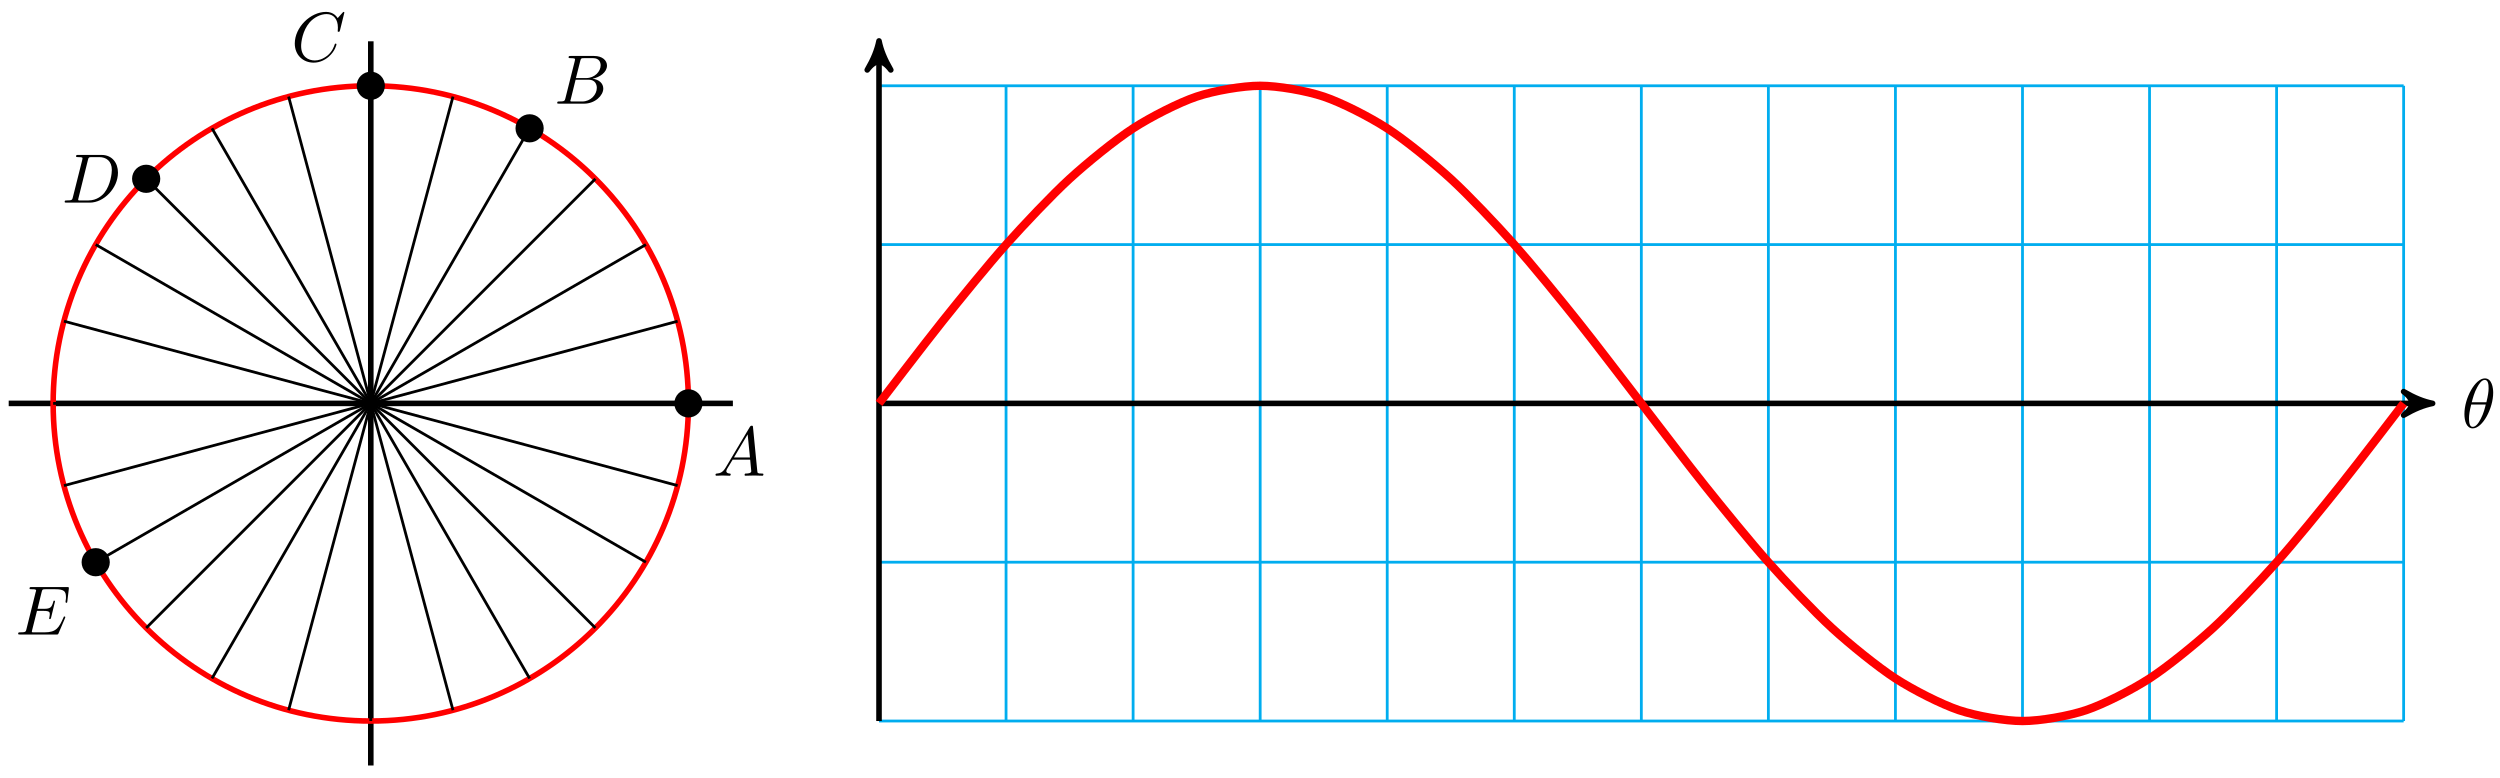
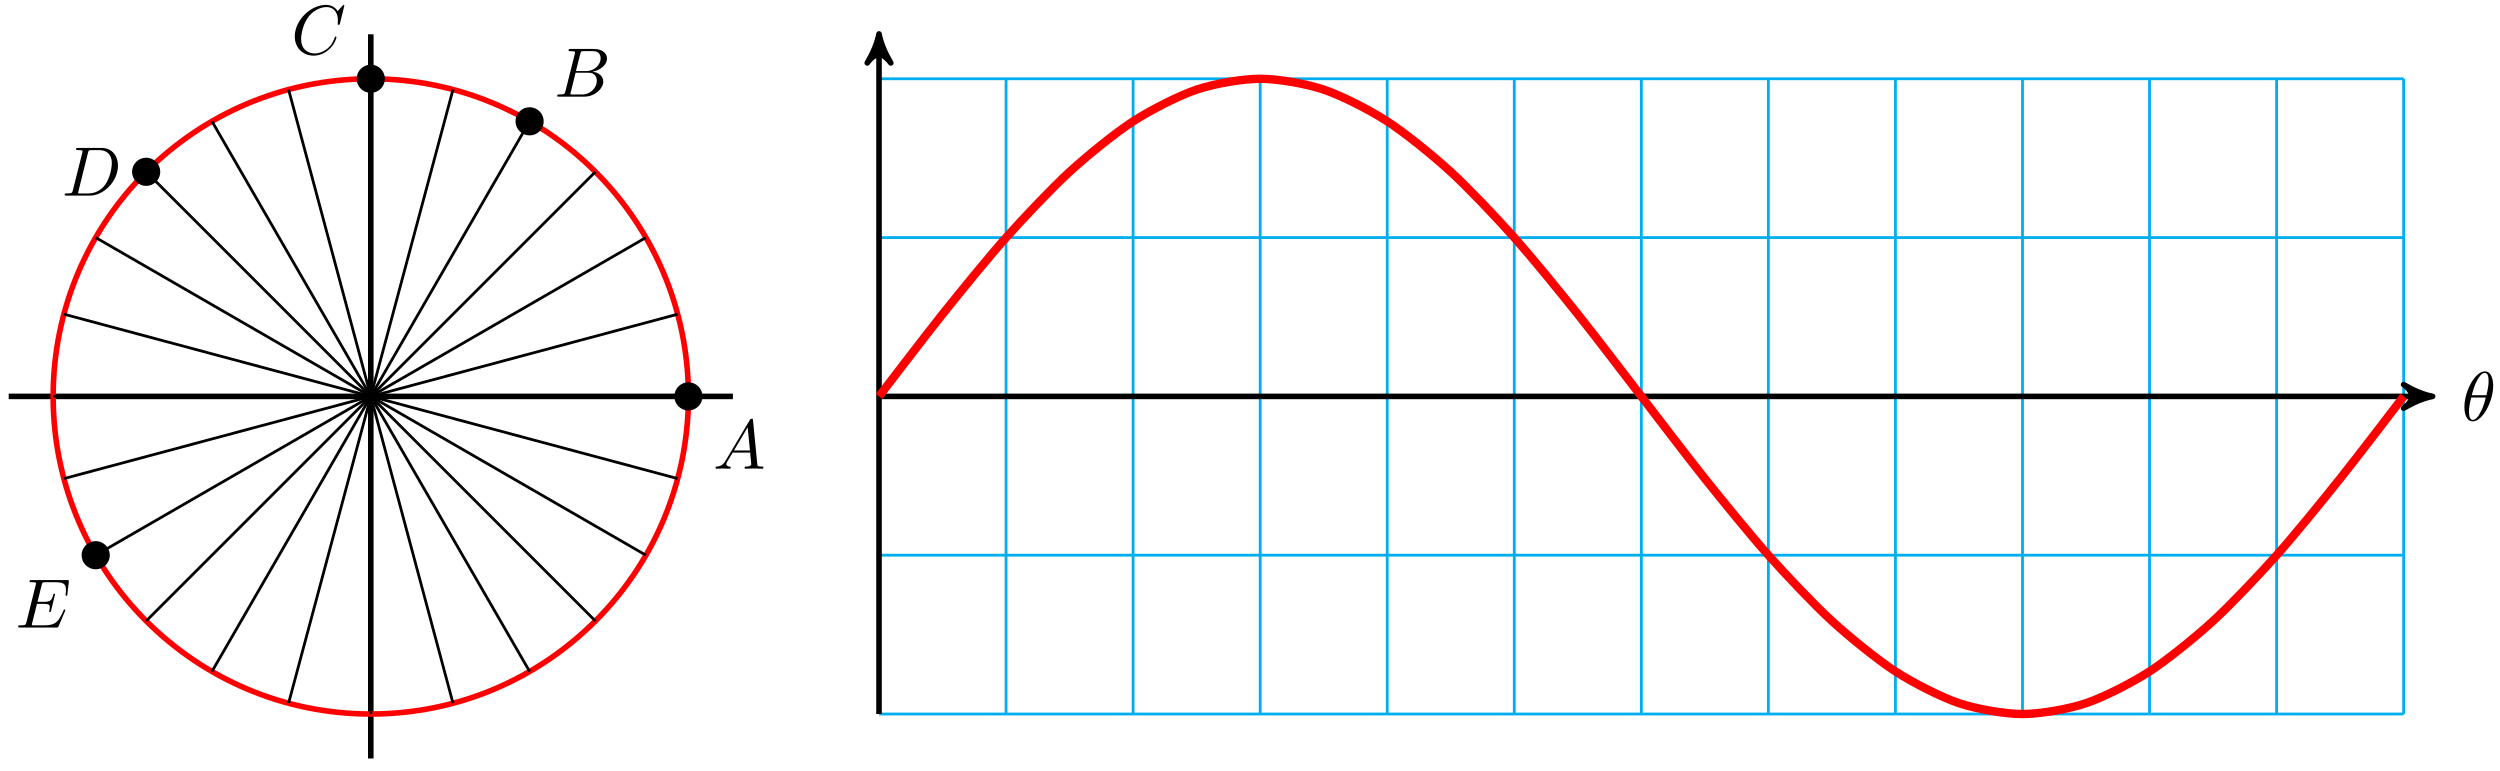
- <svg xmlns="http://www.w3.org/2000/svg" xmlns:xlink="http://www.w3.org/1999/xlink" width="357pt" height="111pt" viewBox="0 0 357 111" version="1.1">
+ <svg xmlns="http://www.w3.org/2000/svg" xmlns:xlink="http://www.w3.org/1999/xlink" width="357pt" height="110pt" viewBox="0 0 357 110" version="1.1">
  <defs>
    <g>
      <symbol overflow="visible" id="glyph0-0">
        <path style="stroke:none;" d="" />
      </symbol>
      <symbol overflow="visible" id="glyph0-1">
        <path style="stroke:none;" d="M 4.531 -4.984 C 4.531 -5.641 4.359 -7.031 3.344 -7.031 C 1.953 -7.031 0.422 -4.219 0.422 -1.938 C 0.422 -1 0.703 0.109 1.609 0.109 C 3.016 0.109 4.531 -2.75 4.531 -4.984 Z M 1.469 -3.625 C 1.641 -4.25 1.844 -5.047 2.25 -5.766 C 2.516 -6.25 2.875 -6.812 3.328 -6.812 C 3.812 -6.812 3.875 -6.172 3.875 -5.609 C 3.875 -5.109 3.797 -4.609 3.562 -3.625 Z M 3.469 -3.297 C 3.359 -2.844 3.156 -2 2.766 -1.281 C 2.422 -0.594 2.047 -0.109 1.609 -0.109 C 1.281 -0.109 1.078 -0.406 1.078 -1.328 C 1.078 -1.75 1.141 -2.328 1.391 -3.297 Z M 3.469 -3.297 " />
      </symbol>
      <symbol overflow="visible" id="glyph0-2">
        <path style="stroke:none;" d="M 1.781 -1.141 C 1.391 -0.484 1 -0.344 0.562 -0.312 C 0.438 -0.297 0.344 -0.297 0.344 -0.109 C 0.344 -0.047 0.406 0 0.484 0 C 0.75 0 1.062 -0.031 1.328 -0.031 C 1.672 -0.031 2.016 0 2.328 0 C 2.391 0 2.516 0 2.516 -0.188 C 2.516 -0.297 2.438 -0.312 2.359 -0.312 C 2.141 -0.328 1.891 -0.406 1.891 -0.656 C 1.891 -0.781 1.953 -0.891 2.031 -1.031 L 2.797 -2.297 L 5.297 -2.297 C 5.312 -2.094 5.453 -0.734 5.453 -0.641 C 5.453 -0.344 4.938 -0.312 4.734 -0.312 C 4.594 -0.312 4.5 -0.312 4.5 -0.109 C 4.5 0 4.609 0 4.641 0 C 5.047 0 5.469 -0.031 5.875 -0.031 C 6.125 -0.031 6.766 0 7.016 0 C 7.062 0 7.188 0 7.188 -0.203 C 7.188 -0.312 7.094 -0.312 6.953 -0.312 C 6.344 -0.312 6.344 -0.375 6.312 -0.672 L 5.703 -6.891 C 5.688 -7.094 5.688 -7.141 5.516 -7.141 C 5.359 -7.141 5.312 -7.062 5.25 -6.969 Z M 2.984 -2.609 L 4.938 -5.906 L 5.266 -2.609 Z M 2.984 -2.609 " />
      </symbol>
      <symbol overflow="visible" id="glyph0-3">
        <path style="stroke:none;" d="M 1.594 -0.781 C 1.5 -0.391 1.469 -0.312 0.688 -0.312 C 0.516 -0.312 0.422 -0.312 0.422 -0.109 C 0.422 0 0.516 0 0.688 0 L 4.25 0 C 5.828 0 7 -1.172 7 -2.156 C 7 -2.875 6.422 -3.453 5.453 -3.562 C 6.484 -3.75 7.531 -4.484 7.531 -5.438 C 7.531 -6.172 6.875 -6.812 5.688 -6.812 L 2.328 -6.812 C 2.141 -6.812 2.047 -6.812 2.047 -6.609 C 2.047 -6.5 2.141 -6.5 2.328 -6.5 C 2.344 -6.5 2.531 -6.5 2.703 -6.484 C 2.875 -6.453 2.969 -6.453 2.969 -6.312 C 2.969 -6.281 2.953 -6.25 2.938 -6.125 Z M 3.094 -3.656 L 3.719 -6.125 C 3.812 -6.469 3.828 -6.5 4.25 -6.5 L 5.547 -6.5 C 6.422 -6.5 6.625 -5.906 6.625 -5.469 C 6.625 -4.594 5.766 -3.656 4.562 -3.656 Z M 2.656 -0.312 C 2.516 -0.312 2.5 -0.312 2.438 -0.312 C 2.328 -0.328 2.297 -0.344 2.297 -0.422 C 2.297 -0.453 2.297 -0.469 2.359 -0.641 L 3.047 -3.422 L 4.922 -3.422 C 5.875 -3.422 6.078 -2.688 6.078 -2.266 C 6.078 -1.281 5.188 -0.312 4 -0.312 Z M 2.656 -0.312 " />
      </symbol>
      <symbol overflow="visible" id="glyph0-4">
        <path style="stroke:none;" d="M 7.578 -6.922 C 7.578 -6.953 7.562 -7.031 7.469 -7.031 C 7.438 -7.031 7.422 -7.016 7.312 -6.906 L 6.625 -6.141 C 6.531 -6.281 6.078 -7.031 4.969 -7.031 C 2.734 -7.031 0.5 -4.828 0.5 -2.516 C 0.5 -0.875 1.672 0.219 3.203 0.219 C 4.062 0.219 4.828 -0.172 5.359 -0.641 C 6.281 -1.453 6.453 -2.359 6.453 -2.391 C 6.453 -2.5 6.344 -2.5 6.328 -2.5 C 6.266 -2.5 6.219 -2.469 6.203 -2.391 C 6.109 -2.109 5.875 -1.391 5.188 -0.812 C 4.5 -0.266 3.875 -0.094 3.359 -0.094 C 2.469 -0.094 1.406 -0.609 1.406 -2.156 C 1.406 -2.734 1.609 -4.344 2.609 -5.516 C 3.219 -6.219 4.156 -6.719 5.047 -6.719 C 6.062 -6.719 6.656 -5.953 6.656 -4.797 C 6.656 -4.391 6.625 -4.391 6.625 -4.281 C 6.625 -4.188 6.734 -4.188 6.766 -4.188 C 6.891 -4.188 6.891 -4.203 6.953 -4.391 Z M 7.578 -6.922 " />
      </symbol>
      <symbol overflow="visible" id="glyph0-5">
        <path style="stroke:none;" d="M 1.578 -0.781 C 1.484 -0.391 1.469 -0.312 0.672 -0.312 C 0.516 -0.312 0.406 -0.312 0.406 -0.125 C 0.406 0 0.484 0 0.672 0 L 3.984 0 C 6.047 0 8.016 -2.109 8.016 -4.281 C 8.016 -5.688 7.172 -6.812 5.672 -6.812 L 2.328 -6.812 C 2.141 -6.812 2.031 -6.812 2.031 -6.625 C 2.031 -6.5 2.109 -6.5 2.312 -6.5 C 2.438 -6.5 2.625 -6.484 2.734 -6.484 C 2.906 -6.453 2.953 -6.438 2.953 -6.312 C 2.953 -6.281 2.953 -6.25 2.922 -6.125 Z M 3.734 -6.125 C 3.828 -6.469 3.844 -6.5 4.281 -6.5 L 5.344 -6.5 C 6.312 -6.5 7.141 -5.969 7.141 -4.656 C 7.141 -4.172 6.953 -2.531 6.094 -1.438 C 5.812 -1.062 5.031 -0.312 3.797 -0.312 L 2.672 -0.312 C 2.531 -0.312 2.516 -0.312 2.453 -0.312 C 2.359 -0.328 2.328 -0.344 2.328 -0.422 C 2.328 -0.453 2.328 -0.469 2.375 -0.641 Z M 3.734 -6.125 " />
      </symbol>
      <symbol overflow="visible" id="glyph0-6">
        <path style="stroke:none;" d="M 7.062 -2.328 C 7.078 -2.375 7.109 -2.438 7.109 -2.469 C 7.109 -2.469 7.109 -2.578 6.984 -2.578 C 6.891 -2.578 6.875 -2.516 6.859 -2.453 C 6.203 -0.984 5.844 -0.312 4.141 -0.312 L 2.688 -0.312 C 2.547 -0.312 2.516 -0.312 2.469 -0.312 C 2.359 -0.328 2.328 -0.344 2.328 -0.422 C 2.328 -0.453 2.328 -0.469 2.375 -0.641 L 3.062 -3.375 L 4.047 -3.375 C 4.891 -3.375 4.891 -3.156 4.891 -2.906 C 4.891 -2.844 4.891 -2.719 4.828 -2.422 C 4.812 -2.375 4.797 -2.344 4.797 -2.312 C 4.797 -2.266 4.828 -2.203 4.922 -2.203 C 5 -2.203 5.031 -2.25 5.078 -2.406 L 5.641 -4.734 C 5.641 -4.797 5.594 -4.844 5.516 -4.844 C 5.438 -4.844 5.406 -4.781 5.391 -4.672 C 5.172 -3.906 5 -3.672 4.078 -3.672 L 3.141 -3.672 L 3.734 -6.078 C 3.828 -6.438 3.844 -6.469 4.281 -6.469 L 5.688 -6.469 C 6.891 -6.469 7.203 -6.188 7.203 -5.359 C 7.203 -5.125 7.203 -5.109 7.156 -4.828 C 7.156 -4.781 7.141 -4.703 7.141 -4.656 C 7.141 -4.609 7.172 -4.531 7.266 -4.531 C 7.375 -4.531 7.391 -4.594 7.406 -4.781 L 7.609 -6.516 C 7.641 -6.781 7.594 -6.781 7.344 -6.781 L 2.297 -6.781 C 2.109 -6.781 2 -6.781 2 -6.578 C 2 -6.469 2.094 -6.469 2.281 -6.469 C 2.656 -6.469 2.938 -6.469 2.938 -6.297 C 2.938 -6.25 2.938 -6.234 2.875 -6.047 L 1.562 -0.781 C 1.469 -0.391 1.453 -0.312 0.656 -0.312 C 0.484 -0.312 0.375 -0.312 0.375 -0.125 C 0.375 0 0.469 0 0.656 0 L 5.828 0 C 6.062 0 6.078 -0.016 6.141 -0.172 Z M 7.062 -2.328 " />
      </symbol>
    </g>
  </defs>
  <g id="surface1">
-     <path style="fill:none;stroke-width:0.797;stroke-linecap:butt;stroke-linejoin:miter;stroke:rgb(0%,0%,0%);stroke-opacity:1;stroke-miterlimit:10;" d="M -51.704 -0 L 51.705 -0 " transform="matrix(1.00005,0,0,-1,52.94885,57.605)" />
-     <path style="fill:none;stroke-width:0.797;stroke-linecap:butt;stroke-linejoin:miter;stroke:rgb(0%,0%,0%);stroke-opacity:1;stroke-miterlimit:10;" d="M 0 -51.708 L 0 51.707 " transform="matrix(1.00005,0,0,-1,52.94885,57.605)" />
-     <path style="fill:none;stroke-width:0.797;stroke-linecap:butt;stroke-linejoin:miter;stroke:rgb(100%,0%,0%);stroke-opacity:1;stroke-miterlimit:10;" d="M 45.357 -0 C 45.357 25.05 25.05 45.355 0 45.355 C -25.049 45.355 -45.357 25.05 -45.357 -0 C -45.357 -25.051 -25.049 -45.356 0 -45.356 C 25.05 -45.356 45.357 -25.051 45.357 -0 Z M 45.357 -0 " transform="matrix(1.00005,0,0,-1,52.94885,57.605)" />
-     <path style="fill:none;stroke-width:0.399;stroke-linecap:butt;stroke-linejoin:miter;stroke:rgb(0%,0%,0%);stroke-opacity:1;stroke-miterlimit:10;" d="M 0 -0 L 45.357 -0 " transform="matrix(1.00005,0,0,-1,52.94885,57.605)" />
-     <path style="fill:none;stroke-width:0.399;stroke-linecap:butt;stroke-linejoin:miter;stroke:rgb(0%,0%,0%);stroke-opacity:1;stroke-miterlimit:10;" d="M 0 -0 L 43.811 11.738 " transform="matrix(1.00005,0,0,-1,52.94885,57.605)" />
-     <path style="fill:none;stroke-width:0.399;stroke-linecap:butt;stroke-linejoin:miter;stroke:rgb(0%,0%,0%);stroke-opacity:1;stroke-miterlimit:10;" d="M 0 -0 L 39.28 22.679 " transform="matrix(1.00005,0,0,-1,52.94885,57.605)" />
-     <path style="fill:none;stroke-width:0.399;stroke-linecap:butt;stroke-linejoin:miter;stroke:rgb(0%,0%,0%);stroke-opacity:1;stroke-miterlimit:10;" d="M 0 -0 L 32.073 32.07 " transform="matrix(1.00005,0,0,-1,52.94885,57.605)" />
-     <path style="fill:none;stroke-width:0.399;stroke-linecap:butt;stroke-linejoin:miter;stroke:rgb(0%,0%,0%);stroke-opacity:1;stroke-miterlimit:10;" d="M 0 -0 L 22.679 39.281 " transform="matrix(1.00005,0,0,-1,52.94885,57.605)" />
-     <path style="fill:none;stroke-width:0.399;stroke-linecap:butt;stroke-linejoin:miter;stroke:rgb(0%,0%,0%);stroke-opacity:1;stroke-miterlimit:10;" d="M 0 -0 L 11.738 43.812 " transform="matrix(1.00005,0,0,-1,52.94885,57.605)" />
-     <path style="fill:none;stroke-width:0.399;stroke-linecap:butt;stroke-linejoin:miter;stroke:rgb(0%,0%,0%);stroke-opacity:1;stroke-miterlimit:10;" d="M 0 -0 L 0 45.355 " transform="matrix(1.00005,0,0,-1,52.94885,57.605)" />
-     <path style="fill:none;stroke-width:0.399;stroke-linecap:butt;stroke-linejoin:miter;stroke:rgb(0%,0%,0%);stroke-opacity:1;stroke-miterlimit:10;" d="M 0 -0 L -11.737 43.812 " transform="matrix(1.00005,0,0,-1,52.94885,57.605)" />
-     <path style="fill:none;stroke-width:0.399;stroke-linecap:butt;stroke-linejoin:miter;stroke:rgb(0%,0%,0%);stroke-opacity:1;stroke-miterlimit:10;" d="M 0 -0 L -22.678 39.281 " transform="matrix(1.00005,0,0,-1,52.94885,57.605)" />
-     <path style="fill:none;stroke-width:0.399;stroke-linecap:butt;stroke-linejoin:miter;stroke:rgb(0%,0%,0%);stroke-opacity:1;stroke-miterlimit:10;" d="M 0 -0 L -32.072 32.07 " transform="matrix(1.00005,0,0,-1,52.94885,57.605)" />
-     <path style="fill:none;stroke-width:0.399;stroke-linecap:butt;stroke-linejoin:miter;stroke:rgb(0%,0%,0%);stroke-opacity:1;stroke-miterlimit:10;" d="M 0 -0 L -39.279 22.679 " transform="matrix(1.00005,0,0,-1,52.94885,57.605)" />
-     <path style="fill:none;stroke-width:0.399;stroke-linecap:butt;stroke-linejoin:miter;stroke:rgb(0%,0%,0%);stroke-opacity:1;stroke-miterlimit:10;" d="M 0 -0 L -43.81 11.738 " transform="matrix(1.00005,0,0,-1,52.94885,57.605)" />
-     <path style="fill:none;stroke-width:0.399;stroke-linecap:butt;stroke-linejoin:miter;stroke:rgb(0%,0%,0%);stroke-opacity:1;stroke-miterlimit:10;" d="M 0 -0 L -45.357 -0 " transform="matrix(1.00005,0,0,-1,52.94885,57.605)" />
-     <path style="fill:none;stroke-width:0.399;stroke-linecap:butt;stroke-linejoin:miter;stroke:rgb(0%,0%,0%);stroke-opacity:1;stroke-miterlimit:10;" d="M 0 -0 L -43.81 -11.739 " transform="matrix(1.00005,0,0,-1,52.94885,57.605)" />
-     <path style="fill:none;stroke-width:0.399;stroke-linecap:butt;stroke-linejoin:miter;stroke:rgb(0%,0%,0%);stroke-opacity:1;stroke-miterlimit:10;" d="M 0 -0 L -39.279 -22.676 " transform="matrix(1.00005,0,0,-1,52.94885,57.605)" />
-     <path style="fill:none;stroke-width:0.399;stroke-linecap:butt;stroke-linejoin:miter;stroke:rgb(0%,0%,0%);stroke-opacity:1;stroke-miterlimit:10;" d="M 0 -0 L -32.072 -32.071 " transform="matrix(1.00005,0,0,-1,52.94885,57.605)" />
-     <path style="fill:none;stroke-width:0.399;stroke-linecap:butt;stroke-linejoin:miter;stroke:rgb(0%,0%,0%);stroke-opacity:1;stroke-miterlimit:10;" d="M 0 -0 L -22.678 -39.278 " transform="matrix(1.00005,0,0,-1,52.94885,57.605)" />
-     <path style="fill:none;stroke-width:0.399;stroke-linecap:butt;stroke-linejoin:miter;stroke:rgb(0%,0%,0%);stroke-opacity:1;stroke-miterlimit:10;" d="M 0 -0 L -11.737 -43.809 " transform="matrix(1.00005,0,0,-1,52.94885,57.605)" />
-     <path style="fill:none;stroke-width:0.399;stroke-linecap:butt;stroke-linejoin:miter;stroke:rgb(0%,0%,0%);stroke-opacity:1;stroke-miterlimit:10;" d="M 0 -0 L 0 -45.356 " transform="matrix(1.00005,0,0,-1,52.94885,57.605)" />
-     <path style="fill:none;stroke-width:0.399;stroke-linecap:butt;stroke-linejoin:miter;stroke:rgb(0%,0%,0%);stroke-opacity:1;stroke-miterlimit:10;" d="M 0 -0 L 11.738 -43.809 " transform="matrix(1.00005,0,0,-1,52.94885,57.605)" />
-     <path style="fill:none;stroke-width:0.399;stroke-linecap:butt;stroke-linejoin:miter;stroke:rgb(0%,0%,0%);stroke-opacity:1;stroke-miterlimit:10;" d="M 0 -0 L 22.679 -39.278 " transform="matrix(1.00005,0,0,-1,52.94885,57.605)" />
-     <path style="fill:none;stroke-width:0.399;stroke-linecap:butt;stroke-linejoin:miter;stroke:rgb(0%,0%,0%);stroke-opacity:1;stroke-miterlimit:10;" d="M 0 -0 L 32.073 -32.071 " transform="matrix(1.00005,0,0,-1,52.94885,57.605)" />
-     <path style="fill:none;stroke-width:0.399;stroke-linecap:butt;stroke-linejoin:miter;stroke:rgb(0%,0%,0%);stroke-opacity:1;stroke-miterlimit:10;" d="M 0 -0 L 39.28 -22.676 " transform="matrix(1.00005,0,0,-1,52.94885,57.605)" />
-     <path style="fill:none;stroke-width:0.399;stroke-linecap:butt;stroke-linejoin:miter;stroke:rgb(0%,0%,0%);stroke-opacity:1;stroke-miterlimit:10;" d="M 0 -0 L 43.811 -11.739 " transform="matrix(1.00005,0,0,-1,52.94885,57.605)" />
-     <path style="fill:none;stroke-width:0.399;stroke-linecap:butt;stroke-linejoin:miter;stroke:rgb(0%,0%,0%);stroke-opacity:1;stroke-miterlimit:10;" d="M 0 -0 L 45.357 -0 " transform="matrix(1.00005,0,0,-1,52.94885,57.605)" />
-     <path style="fill:none;stroke-width:0.399;stroke-linecap:butt;stroke-linejoin:miter;stroke:rgb(0%,67.839%,93.729%);stroke-opacity:1;stroke-miterlimit:10;" d="M 72.571 -45.356 L 290.279 -45.356 M 72.571 -22.676 L 290.279 -22.676 M 72.571 -0 L 290.279 -0 M 72.571 22.679 L 290.279 22.679 M 72.571 45.355 L 290.279 45.355 M 72.571 -45.356 L 72.571 45.355 M 90.711 -45.356 L 90.711 45.355 M 108.854 -45.356 L 108.854 45.355 M 126.998 -45.356 L 126.998 45.355 M 145.138 -45.356 L 145.138 45.355 M 163.281 -45.356 L 163.281 45.355 M 181.425 -45.356 L 181.425 45.355 M 199.565 -45.356 L 199.565 45.355 M 217.708 -45.356 L 217.708 45.355 M 235.852 -45.356 L 235.852 45.355 M 253.992 -45.356 L 253.992 45.355 M 272.135 -45.356 L 272.135 45.355 M 290.275 -45.356 L 290.275 45.355 " transform="matrix(1.00005,0,0,-1,52.94885,57.605)" />
-     <path style="fill:none;stroke-width:0.797;stroke-linecap:butt;stroke-linejoin:miter;stroke:rgb(0%,0%,0%);stroke-opacity:1;stroke-miterlimit:10;" d="M 72.571 -0 L 293.38 -0 " transform="matrix(1.00005,0,0,-1,52.94885,57.605)" />
-     <path style="fill-rule:nonzero;fill:rgb(0%,0%,0%);fill-opacity:1;stroke-width:0.797;stroke-linecap:butt;stroke-linejoin:round;stroke:rgb(0%,0%,0%);stroke-opacity:1;stroke-miterlimit:10;" d="M 1.036 -0 C -0.26 0.257 -1.553 0.777 -3.108 1.683 C -1.553 0.519 -1.553 -0.52 -3.108 -1.684 C -1.553 -0.778 -0.26 -0.258 1.036 -0 Z M 1.036 -0 " transform="matrix(1.00005,0,0,-1,346.3425,57.605)" />
+     <path style="fill:none;stroke-width:0.797;stroke-linecap:butt;stroke-linejoin:miter;stroke:rgb(0%,0%,0%);stroke-opacity:1;stroke-miterlimit:10;" d="M -51.704 -0 L 51.705 -0 " transform="matrix(1.00005,0,0,-1,52.94885,56.605)" />
+     <path style="fill:none;stroke-width:0.797;stroke-linecap:butt;stroke-linejoin:miter;stroke:rgb(0%,0%,0%);stroke-opacity:1;stroke-miterlimit:10;" d="M 0 -51.708 L 0 51.707 " transform="matrix(1.00005,0,0,-1,52.94885,56.605)" />
+     <path style="fill:none;stroke-width:0.797;stroke-linecap:butt;stroke-linejoin:miter;stroke:rgb(100%,0%,0%);stroke-opacity:1;stroke-miterlimit:10;" d="M 45.357 -0 C 45.357 25.05 25.05 45.355 0 45.355 C -25.049 45.355 -45.357 25.05 -45.357 -0 C -45.357 -25.051 -25.049 -45.356 0 -45.356 C 25.05 -45.356 45.357 -25.051 45.357 -0 Z M 45.357 -0 " transform="matrix(1.00005,0,0,-1,52.94885,56.605)" />
+     <path style="fill:none;stroke-width:0.399;stroke-linecap:butt;stroke-linejoin:miter;stroke:rgb(0%,0%,0%);stroke-opacity:1;stroke-miterlimit:10;" d="M 0 -0 L 45.357 -0 " transform="matrix(1.00005,0,0,-1,52.94885,56.605)" />
+     <path style="fill:none;stroke-width:0.399;stroke-linecap:butt;stroke-linejoin:miter;stroke:rgb(0%,0%,0%);stroke-opacity:1;stroke-miterlimit:10;" d="M 0 -0 L 43.811 11.738 " transform="matrix(1.00005,0,0,-1,52.94885,56.605)" />
+     <path style="fill:none;stroke-width:0.399;stroke-linecap:butt;stroke-linejoin:miter;stroke:rgb(0%,0%,0%);stroke-opacity:1;stroke-miterlimit:10;" d="M 0 -0 L 39.28 22.679 " transform="matrix(1.00005,0,0,-1,52.94885,56.605)" />
+     <path style="fill:none;stroke-width:0.399;stroke-linecap:butt;stroke-linejoin:miter;stroke:rgb(0%,0%,0%);stroke-opacity:1;stroke-miterlimit:10;" d="M 0 -0 L 32.073 32.07 " transform="matrix(1.00005,0,0,-1,52.94885,56.605)" />
+     <path style="fill:none;stroke-width:0.399;stroke-linecap:butt;stroke-linejoin:miter;stroke:rgb(0%,0%,0%);stroke-opacity:1;stroke-miterlimit:10;" d="M 0 -0 L 22.679 39.281 " transform="matrix(1.00005,0,0,-1,52.94885,56.605)" />
+     <path style="fill:none;stroke-width:0.399;stroke-linecap:butt;stroke-linejoin:miter;stroke:rgb(0%,0%,0%);stroke-opacity:1;stroke-miterlimit:10;" d="M 0 -0 L 11.738 43.812 " transform="matrix(1.00005,0,0,-1,52.94885,56.605)" />
+     <path style="fill:none;stroke-width:0.399;stroke-linecap:butt;stroke-linejoin:miter;stroke:rgb(0%,0%,0%);stroke-opacity:1;stroke-miterlimit:10;" d="M 0 -0 L 0 45.355 " transform="matrix(1.00005,0,0,-1,52.94885,56.605)" />
+     <path style="fill:none;stroke-width:0.399;stroke-linecap:butt;stroke-linejoin:miter;stroke:rgb(0%,0%,0%);stroke-opacity:1;stroke-miterlimit:10;" d="M 0 -0 L -11.737 43.812 " transform="matrix(1.00005,0,0,-1,52.94885,56.605)" />
+     <path style="fill:none;stroke-width:0.399;stroke-linecap:butt;stroke-linejoin:miter;stroke:rgb(0%,0%,0%);stroke-opacity:1;stroke-miterlimit:10;" d="M 0 -0 L -22.678 39.281 " transform="matrix(1.00005,0,0,-1,52.94885,56.605)" />
+     <path style="fill:none;stroke-width:0.399;stroke-linecap:butt;stroke-linejoin:miter;stroke:rgb(0%,0%,0%);stroke-opacity:1;stroke-miterlimit:10;" d="M 0 -0 L -32.072 32.07 " transform="matrix(1.00005,0,0,-1,52.94885,56.605)" />
+     <path style="fill:none;stroke-width:0.399;stroke-linecap:butt;stroke-linejoin:miter;stroke:rgb(0%,0%,0%);stroke-opacity:1;stroke-miterlimit:10;" d="M 0 -0 L -39.279 22.679 " transform="matrix(1.00005,0,0,-1,52.94885,56.605)" />
+     <path style="fill:none;stroke-width:0.399;stroke-linecap:butt;stroke-linejoin:miter;stroke:rgb(0%,0%,0%);stroke-opacity:1;stroke-miterlimit:10;" d="M 0 -0 L -43.81 11.738 " transform="matrix(1.00005,0,0,-1,52.94885,56.605)" />
+     <path style="fill:none;stroke-width:0.399;stroke-linecap:butt;stroke-linejoin:miter;stroke:rgb(0%,0%,0%);stroke-opacity:1;stroke-miterlimit:10;" d="M 0 -0 L -45.357 -0 " transform="matrix(1.00005,0,0,-1,52.94885,56.605)" />
+     <path style="fill:none;stroke-width:0.399;stroke-linecap:butt;stroke-linejoin:miter;stroke:rgb(0%,0%,0%);stroke-opacity:1;stroke-miterlimit:10;" d="M 0 -0 L -43.81 -11.739 " transform="matrix(1.00005,0,0,-1,52.94885,56.605)" />
+     <path style="fill:none;stroke-width:0.399;stroke-linecap:butt;stroke-linejoin:miter;stroke:rgb(0%,0%,0%);stroke-opacity:1;stroke-miterlimit:10;" d="M 0 -0 L -39.279 -22.676 " transform="matrix(1.00005,0,0,-1,52.94885,56.605)" />
+     <path style="fill:none;stroke-width:0.399;stroke-linecap:butt;stroke-linejoin:miter;stroke:rgb(0%,0%,0%);stroke-opacity:1;stroke-miterlimit:10;" d="M 0 -0 L -32.072 -32.071 " transform="matrix(1.00005,0,0,-1,52.94885,56.605)" />
+     <path style="fill:none;stroke-width:0.399;stroke-linecap:butt;stroke-linejoin:miter;stroke:rgb(0%,0%,0%);stroke-opacity:1;stroke-miterlimit:10;" d="M 0 -0 L -22.678 -39.278 " transform="matrix(1.00005,0,0,-1,52.94885,56.605)" />
+     <path style="fill:none;stroke-width:0.399;stroke-linecap:butt;stroke-linejoin:miter;stroke:rgb(0%,0%,0%);stroke-opacity:1;stroke-miterlimit:10;" d="M 0 -0 L -11.737 -43.809 " transform="matrix(1.00005,0,0,-1,52.94885,56.605)" />
+     <path style="fill:none;stroke-width:0.399;stroke-linecap:butt;stroke-linejoin:miter;stroke:rgb(0%,0%,0%);stroke-opacity:1;stroke-miterlimit:10;" d="M 0 -0 L 0 -45.356 " transform="matrix(1.00005,0,0,-1,52.94885,56.605)" />
+     <path style="fill:none;stroke-width:0.399;stroke-linecap:butt;stroke-linejoin:miter;stroke:rgb(0%,0%,0%);stroke-opacity:1;stroke-miterlimit:10;" d="M 0 -0 L 11.738 -43.809 " transform="matrix(1.00005,0,0,-1,52.94885,56.605)" />
+     <path style="fill:none;stroke-width:0.399;stroke-linecap:butt;stroke-linejoin:miter;stroke:rgb(0%,0%,0%);stroke-opacity:1;stroke-miterlimit:10;" d="M 0 -0 L 22.679 -39.278 " transform="matrix(1.00005,0,0,-1,52.94885,56.605)" />
+     <path style="fill:none;stroke-width:0.399;stroke-linecap:butt;stroke-linejoin:miter;stroke:rgb(0%,0%,0%);stroke-opacity:1;stroke-miterlimit:10;" d="M 0 -0 L 32.073 -32.071 " transform="matrix(1.00005,0,0,-1,52.94885,56.605)" />
+     <path style="fill:none;stroke-width:0.399;stroke-linecap:butt;stroke-linejoin:miter;stroke:rgb(0%,0%,0%);stroke-opacity:1;stroke-miterlimit:10;" d="M 0 -0 L 39.28 -22.676 " transform="matrix(1.00005,0,0,-1,52.94885,56.605)" />
+     <path style="fill:none;stroke-width:0.399;stroke-linecap:butt;stroke-linejoin:miter;stroke:rgb(0%,0%,0%);stroke-opacity:1;stroke-miterlimit:10;" d="M 0 -0 L 43.811 -11.739 " transform="matrix(1.00005,0,0,-1,52.94885,56.605)" />
+     <path style="fill:none;stroke-width:0.399;stroke-linecap:butt;stroke-linejoin:miter;stroke:rgb(0%,0%,0%);stroke-opacity:1;stroke-miterlimit:10;" d="M 0 -0 L 45.357 -0 " transform="matrix(1.00005,0,0,-1,52.94885,56.605)" />
+     <path style="fill:none;stroke-width:0.399;stroke-linecap:butt;stroke-linejoin:miter;stroke:rgb(0%,67.839%,93.729%);stroke-opacity:1;stroke-miterlimit:10;" d="M 72.571 -45.356 L 290.279 -45.356 M 72.571 -22.676 L 290.279 -22.676 M 72.571 -0 L 290.279 -0 M 72.571 22.679 L 290.279 22.679 M 72.571 45.355 L 290.279 45.355 M 72.571 -45.356 L 72.571 45.355 M 90.711 -45.356 L 90.711 45.355 M 108.854 -45.356 L 108.854 45.355 M 126.998 -45.356 L 126.998 45.355 M 145.138 -45.356 L 145.138 45.355 M 163.281 -45.356 L 163.281 45.355 M 181.425 -45.356 L 181.425 45.355 M 199.565 -45.356 L 199.565 45.355 M 217.708 -45.356 L 217.708 45.355 M 235.852 -45.356 L 235.852 45.355 M 253.992 -45.356 L 253.992 45.355 M 272.135 -45.356 L 272.135 45.355 M 290.275 -45.356 L 290.275 45.355 " transform="matrix(1.00005,0,0,-1,52.94885,56.605)" />
+     <path style="fill:none;stroke-width:0.797;stroke-linecap:butt;stroke-linejoin:miter;stroke:rgb(0%,0%,0%);stroke-opacity:1;stroke-miterlimit:10;" d="M 72.571 -0 L 293.38 -0 " transform="matrix(1.00005,0,0,-1,52.94885,56.605)" />
+     <path style="fill-rule:nonzero;fill:rgb(0%,0%,0%);fill-opacity:1;stroke-width:0.797;stroke-linecap:butt;stroke-linejoin:round;stroke:rgb(0%,0%,0%);stroke-opacity:1;stroke-miterlimit:10;" d="M 1.036 -0 C -0.26 0.257 -1.553 0.777 -3.108 1.683 C -1.553 0.519 -1.553 -0.52 -3.108 -1.684 C -1.553 -0.778 -0.26 -0.258 1.036 -0 Z M 1.036 -0 " transform="matrix(1.00005,0,0,-1,346.3425,56.605)" />
    <g style="fill:rgb(0%,0%,0%);fill-opacity:1;">
-       <use xlink:href="#glyph0-1" x="351.497" y="61.064" />
+       <use xlink:href="#glyph0-1" x="351.497" y="60.064" />
    </g>
-     <path style="fill:none;stroke-width:0.797;stroke-linecap:butt;stroke-linejoin:miter;stroke:rgb(0%,0%,0%);stroke-opacity:1;stroke-miterlimit:10;" d="M 72.571 -45.356 L 72.571 50.726 " transform="matrix(1.00005,0,0,-1,52.94885,57.605)" />
-     <path style="fill-rule:nonzero;fill:rgb(0%,0%,0%);fill-opacity:1;stroke-width:0.797;stroke-linecap:butt;stroke-linejoin:round;stroke:rgb(0%,0%,0%);stroke-opacity:1;stroke-miterlimit:10;" d="M 1.037 -0.001 C -0.26 0.26 -1.553 0.776 -3.108 1.682 C -1.553 0.518 -1.553 -0.517 -3.108 -1.685 C -1.553 -0.779 -0.26 -0.259 1.037 -0.001 Z M 1.037 -0.001 " transform="matrix(0,-1,-1.00005,0,125.5219,6.88031)" />
-     <path style="fill:none;stroke-width:1.196;stroke-linecap:butt;stroke-linejoin:miter;stroke:rgb(100%,0%,0%);stroke-opacity:1;stroke-miterlimit:10;" d="M 72.571 -0 C 72.571 -0 79.125 8.593 81.641 11.738 C 84.156 14.886 88.195 19.855 90.711 22.675 C 93.23 25.496 97.265 29.765 99.784 32.07 C 102.3 34.375 106.339 37.652 108.854 39.277 C 111.37 40.906 115.409 42.968 117.924 43.808 C 120.444 44.652 124.479 45.355 126.998 45.355 C 129.513 45.355 133.552 44.652 136.068 43.808 C 138.583 42.968 142.622 40.906 145.138 39.277 C 147.657 37.652 151.692 34.375 154.211 32.07 C 156.727 29.769 160.766 25.5 163.281 22.679 C 165.797 19.855 169.836 14.886 172.351 11.738 C 174.871 8.593 178.905 3.257 181.425 -0 C 183.94 -3.258 187.979 -8.59 190.495 -11.739 C 193.01 -14.883 197.049 -19.856 199.565 -22.676 C 202.084 -25.497 206.119 -29.766 208.638 -32.071 C 211.154 -34.375 215.193 -37.649 217.708 -39.278 C 220.228 -40.907 224.263 -42.965 226.778 -43.809 C 229.298 -44.653 233.332 -45.356 235.852 -45.356 C 238.367 -45.356 242.406 -44.653 244.922 -43.809 C 247.441 -42.965 251.476 -40.907 253.992 -39.278 C 256.511 -37.649 260.546 -34.375 263.065 -32.071 C 265.581 -29.766 269.62 -25.5 272.135 -22.68 C 274.655 -19.856 278.69 -14.887 281.205 -11.739 C 283.724 -8.594 290.279 -0 290.279 -0 " transform="matrix(1.00005,0,0,-1,52.94885,57.605)" />
-     <path style="fill-rule:nonzero;fill:rgb(0%,0%,0%);fill-opacity:1;stroke-width:0.399;stroke-linecap:butt;stroke-linejoin:miter;stroke:rgb(0%,0%,0%);stroke-opacity:1;stroke-miterlimit:10;" d="M 47.17 -0 C 47.17 1.003 46.357 1.816 45.357 1.816 C 44.354 1.816 43.545 1.003 43.545 -0 C 43.545 -1 44.354 -1.813 45.357 -1.813 C 46.357 -1.813 47.17 -1 47.17 -0 Z M 47.17 -0 " transform="matrix(1.00005,0,0,-1,52.94885,57.605)" />
+     <path style="fill:none;stroke-width:0.797;stroke-linecap:butt;stroke-linejoin:miter;stroke:rgb(0%,0%,0%);stroke-opacity:1;stroke-miterlimit:10;" d="M 72.571 -45.356 L 72.571 50.726 " transform="matrix(1.00005,0,0,-1,52.94885,56.605)" />
+     <path style="fill-rule:nonzero;fill:rgb(0%,0%,0%);fill-opacity:1;stroke-width:0.797;stroke-linecap:butt;stroke-linejoin:round;stroke:rgb(0%,0%,0%);stroke-opacity:1;stroke-miterlimit:10;" d="M 1.037 -0.001 C -0.26 0.26 -1.553 0.776 -3.108 1.682 C -1.553 0.518 -1.553 -0.517 -3.108 -1.685 C -1.553 -0.779 -0.26 -0.259 1.037 -0.001 Z M 1.037 -0.001 " transform="matrix(0,-1,-1.00005,0,125.5219,5.88031)" />
+     <path style="fill:none;stroke-width:1.196;stroke-linecap:butt;stroke-linejoin:miter;stroke:rgb(100%,0%,0%);stroke-opacity:1;stroke-miterlimit:10;" d="M 72.571 -0 C 72.571 -0 79.125 8.593 81.641 11.738 C 84.156 14.886 88.195 19.855 90.711 22.675 C 93.23 25.496 97.265 29.765 99.784 32.07 C 102.3 34.375 106.339 37.652 108.854 39.277 C 111.37 40.906 115.409 42.968 117.924 43.808 C 120.444 44.652 124.479 45.355 126.998 45.355 C 129.513 45.355 133.552 44.652 136.068 43.808 C 138.583 42.968 142.622 40.906 145.138 39.277 C 147.657 37.652 151.692 34.375 154.211 32.07 C 156.727 29.769 160.766 25.5 163.281 22.679 C 165.797 19.855 169.836 14.886 172.351 11.738 C 174.871 8.593 178.905 3.257 181.425 -0 C 183.94 -3.258 187.979 -8.59 190.495 -11.739 C 193.01 -14.883 197.049 -19.856 199.565 -22.676 C 202.084 -25.497 206.119 -29.766 208.638 -32.071 C 211.154 -34.375 215.193 -37.649 217.708 -39.278 C 220.228 -40.907 224.263 -42.965 226.778 -43.809 C 229.298 -44.653 233.332 -45.356 235.852 -45.356 C 238.367 -45.356 242.406 -44.653 244.922 -43.809 C 247.441 -42.965 251.476 -40.907 253.992 -39.278 C 256.511 -37.649 260.546 -34.375 263.065 -32.071 C 265.581 -29.766 269.62 -25.5 272.135 -22.68 C 274.655 -19.856 278.69 -14.887 281.205 -11.739 C 283.724 -8.594 290.279 -0 290.279 -0 " transform="matrix(1.00005,0,0,-1,52.94885,56.605)" />
+     <path style="fill-rule:nonzero;fill:rgb(0%,0%,0%);fill-opacity:1;stroke-width:0.399;stroke-linecap:butt;stroke-linejoin:miter;stroke:rgb(0%,0%,0%);stroke-opacity:1;stroke-miterlimit:10;" d="M 47.17 -0 C 47.17 1.003 46.357 1.816 45.357 1.816 C 44.354 1.816 43.545 1.003 43.545 -0 C 43.545 -1 44.354 -1.813 45.357 -1.813 C 46.357 -1.813 47.17 -1 47.17 -0 Z M 47.17 -0 " transform="matrix(1.00005,0,0,-1,52.94885,56.605)" />
    <g style="fill:rgb(0%,0%,0%);fill-opacity:1;">
-       <use xlink:href="#glyph0-2" x="101.828" y="67.933" />
+       <use xlink:href="#glyph0-2" x="101.828" y="66.933" />
    </g>
-     <path style="fill-rule:nonzero;fill:rgb(0%,0%,0%);fill-opacity:1;stroke-width:0.399;stroke-linecap:butt;stroke-linejoin:miter;stroke:rgb(0%,0%,0%);stroke-opacity:1;stroke-miterlimit:10;" d="M 24.491 39.281 C 24.491 40.281 23.679 41.093 22.679 41.093 C 21.675 41.093 20.863 40.281 20.863 39.281 C 20.863 38.277 21.675 37.468 22.679 37.468 C 23.679 37.468 24.491 38.277 24.491 39.281 Z M 24.491 39.281 " transform="matrix(1.00005,0,0,-1,52.94885,57.605)" />
+     <path style="fill-rule:nonzero;fill:rgb(0%,0%,0%);fill-opacity:1;stroke-width:0.399;stroke-linecap:butt;stroke-linejoin:miter;stroke:rgb(0%,0%,0%);stroke-opacity:1;stroke-miterlimit:10;" d="M 24.491 39.281 C 24.491 40.281 23.679 41.093 22.679 41.093 C 21.675 41.093 20.863 40.281 20.863 39.281 C 20.863 38.277 21.675 37.468 22.679 37.468 C 23.679 37.468 24.491 38.277 24.491 39.281 Z M 24.491 39.281 " transform="matrix(1.00005,0,0,-1,52.94885,56.605)" />
    <g style="fill:rgb(0%,0%,0%);fill-opacity:1;">
-       <use xlink:href="#glyph0-3" x="79.148" y="14.804" />
+       <use xlink:href="#glyph0-3" x="79.148" y="13.804" />
    </g>
-     <path style="fill-rule:nonzero;fill:rgb(0%,0%,0%);fill-opacity:1;stroke-width:0.399;stroke-linecap:butt;stroke-linejoin:miter;stroke:rgb(0%,0%,0%);stroke-opacity:1;stroke-miterlimit:10;" d="M 1.813 45.359 C 1.813 46.359 1 47.171 0 47.171 C -1.003 47.171 -1.816 46.359 -1.816 45.359 C -1.816 44.355 -1.003 43.542 0 43.542 C 1 43.542 1.813 44.355 1.813 45.359 Z M 1.813 45.359 " transform="matrix(1.00005,0,0,-1,52.94885,57.605)" />
+     <path style="fill-rule:nonzero;fill:rgb(0%,0%,0%);fill-opacity:1;stroke-width:0.399;stroke-linecap:butt;stroke-linejoin:miter;stroke:rgb(0%,0%,0%);stroke-opacity:1;stroke-miterlimit:10;" d="M 1.813 45.359 C 1.813 46.359 1 47.171 0 47.171 C -1.003 47.171 -1.816 46.359 -1.816 45.359 C -1.816 44.355 -1.003 43.542 0 43.542 C 1 43.542 1.813 44.355 1.813 45.359 Z M 1.813 45.359 " transform="matrix(1.00005,0,0,-1,52.94885,56.605)" />
    <g style="fill:rgb(0%,0%,0%);fill-opacity:1;">
-       <use xlink:href="#glyph0-4" x="41.595" y="8.728" />
+       <use xlink:href="#glyph0-4" x="41.595" y="7.728" />
    </g>
-     <path style="fill-rule:nonzero;fill:rgb(0%,0%,0%);fill-opacity:1;stroke-width:0.399;stroke-linecap:butt;stroke-linejoin:miter;stroke:rgb(0%,0%,0%);stroke-opacity:1;stroke-miterlimit:10;" d="M -30.26 32.074 C -30.26 33.074 -31.072 33.886 -32.072 33.886 C -33.076 33.886 -33.889 33.074 -33.889 32.074 C -33.889 31.07 -33.076 30.257 -32.072 30.257 C -31.072 30.257 -30.26 31.07 -30.26 32.074 Z M -30.26 32.074 " transform="matrix(1.00005,0,0,-1,52.94885,57.605)" />
+     <path style="fill-rule:nonzero;fill:rgb(0%,0%,0%);fill-opacity:1;stroke-width:0.399;stroke-linecap:butt;stroke-linejoin:miter;stroke:rgb(0%,0%,0%);stroke-opacity:1;stroke-miterlimit:10;" d="M -30.26 32.074 C -30.26 33.074 -31.072 33.886 -32.072 33.886 C -33.076 33.886 -33.889 33.074 -33.889 32.074 C -33.889 31.07 -33.076 30.257 -32.072 30.257 C -31.072 30.257 -30.26 31.07 -30.26 32.074 Z M -30.26 32.074 " transform="matrix(1.00005,0,0,-1,52.94885,56.605)" />
    <g style="fill:rgb(0%,0%,0%);fill-opacity:1;">
-       <use xlink:href="#glyph0-5" x="8.83" y="28.936" />
+       <use xlink:href="#glyph0-5" x="8.83" y="27.936" />
    </g>
-     <path style="fill-rule:nonzero;fill:rgb(0%,0%,0%);fill-opacity:1;stroke-width:0.399;stroke-linecap:butt;stroke-linejoin:miter;stroke:rgb(0%,0%,0%);stroke-opacity:1;stroke-miterlimit:10;" d="M -37.467 -22.68 C -37.467 -21.676 -38.279 -20.864 -39.279 -20.864 C -40.283 -20.864 -41.095 -21.676 -41.095 -22.68 C -41.095 -23.68 -40.283 -24.493 -39.279 -24.493 C -38.279 -24.493 -37.467 -23.68 -37.467 -22.68 Z M -37.467 -22.68 " transform="matrix(1.00005,0,0,-1,52.94885,57.605)" />
+     <path style="fill-rule:nonzero;fill:rgb(0%,0%,0%);fill-opacity:1;stroke-width:0.399;stroke-linecap:butt;stroke-linejoin:miter;stroke:rgb(0%,0%,0%);stroke-opacity:1;stroke-miterlimit:10;" d="M -37.467 -22.68 C -37.467 -21.676 -38.279 -20.864 -39.279 -20.864 C -40.283 -20.864 -41.095 -21.676 -41.095 -22.68 C -41.095 -23.68 -40.283 -24.493 -39.279 -24.493 C -38.279 -24.493 -37.467 -23.68 -37.467 -22.68 Z M -37.467 -22.68 " transform="matrix(1.00005,0,0,-1,52.94885,56.605)" />
    <g style="fill:rgb(0%,0%,0%);fill-opacity:1;">
-       <use xlink:href="#glyph0-6" x="2.217" y="90.611" />
+       <use xlink:href="#glyph0-6" x="2.217" y="89.611" />
    </g>
  </g>
</svg>
